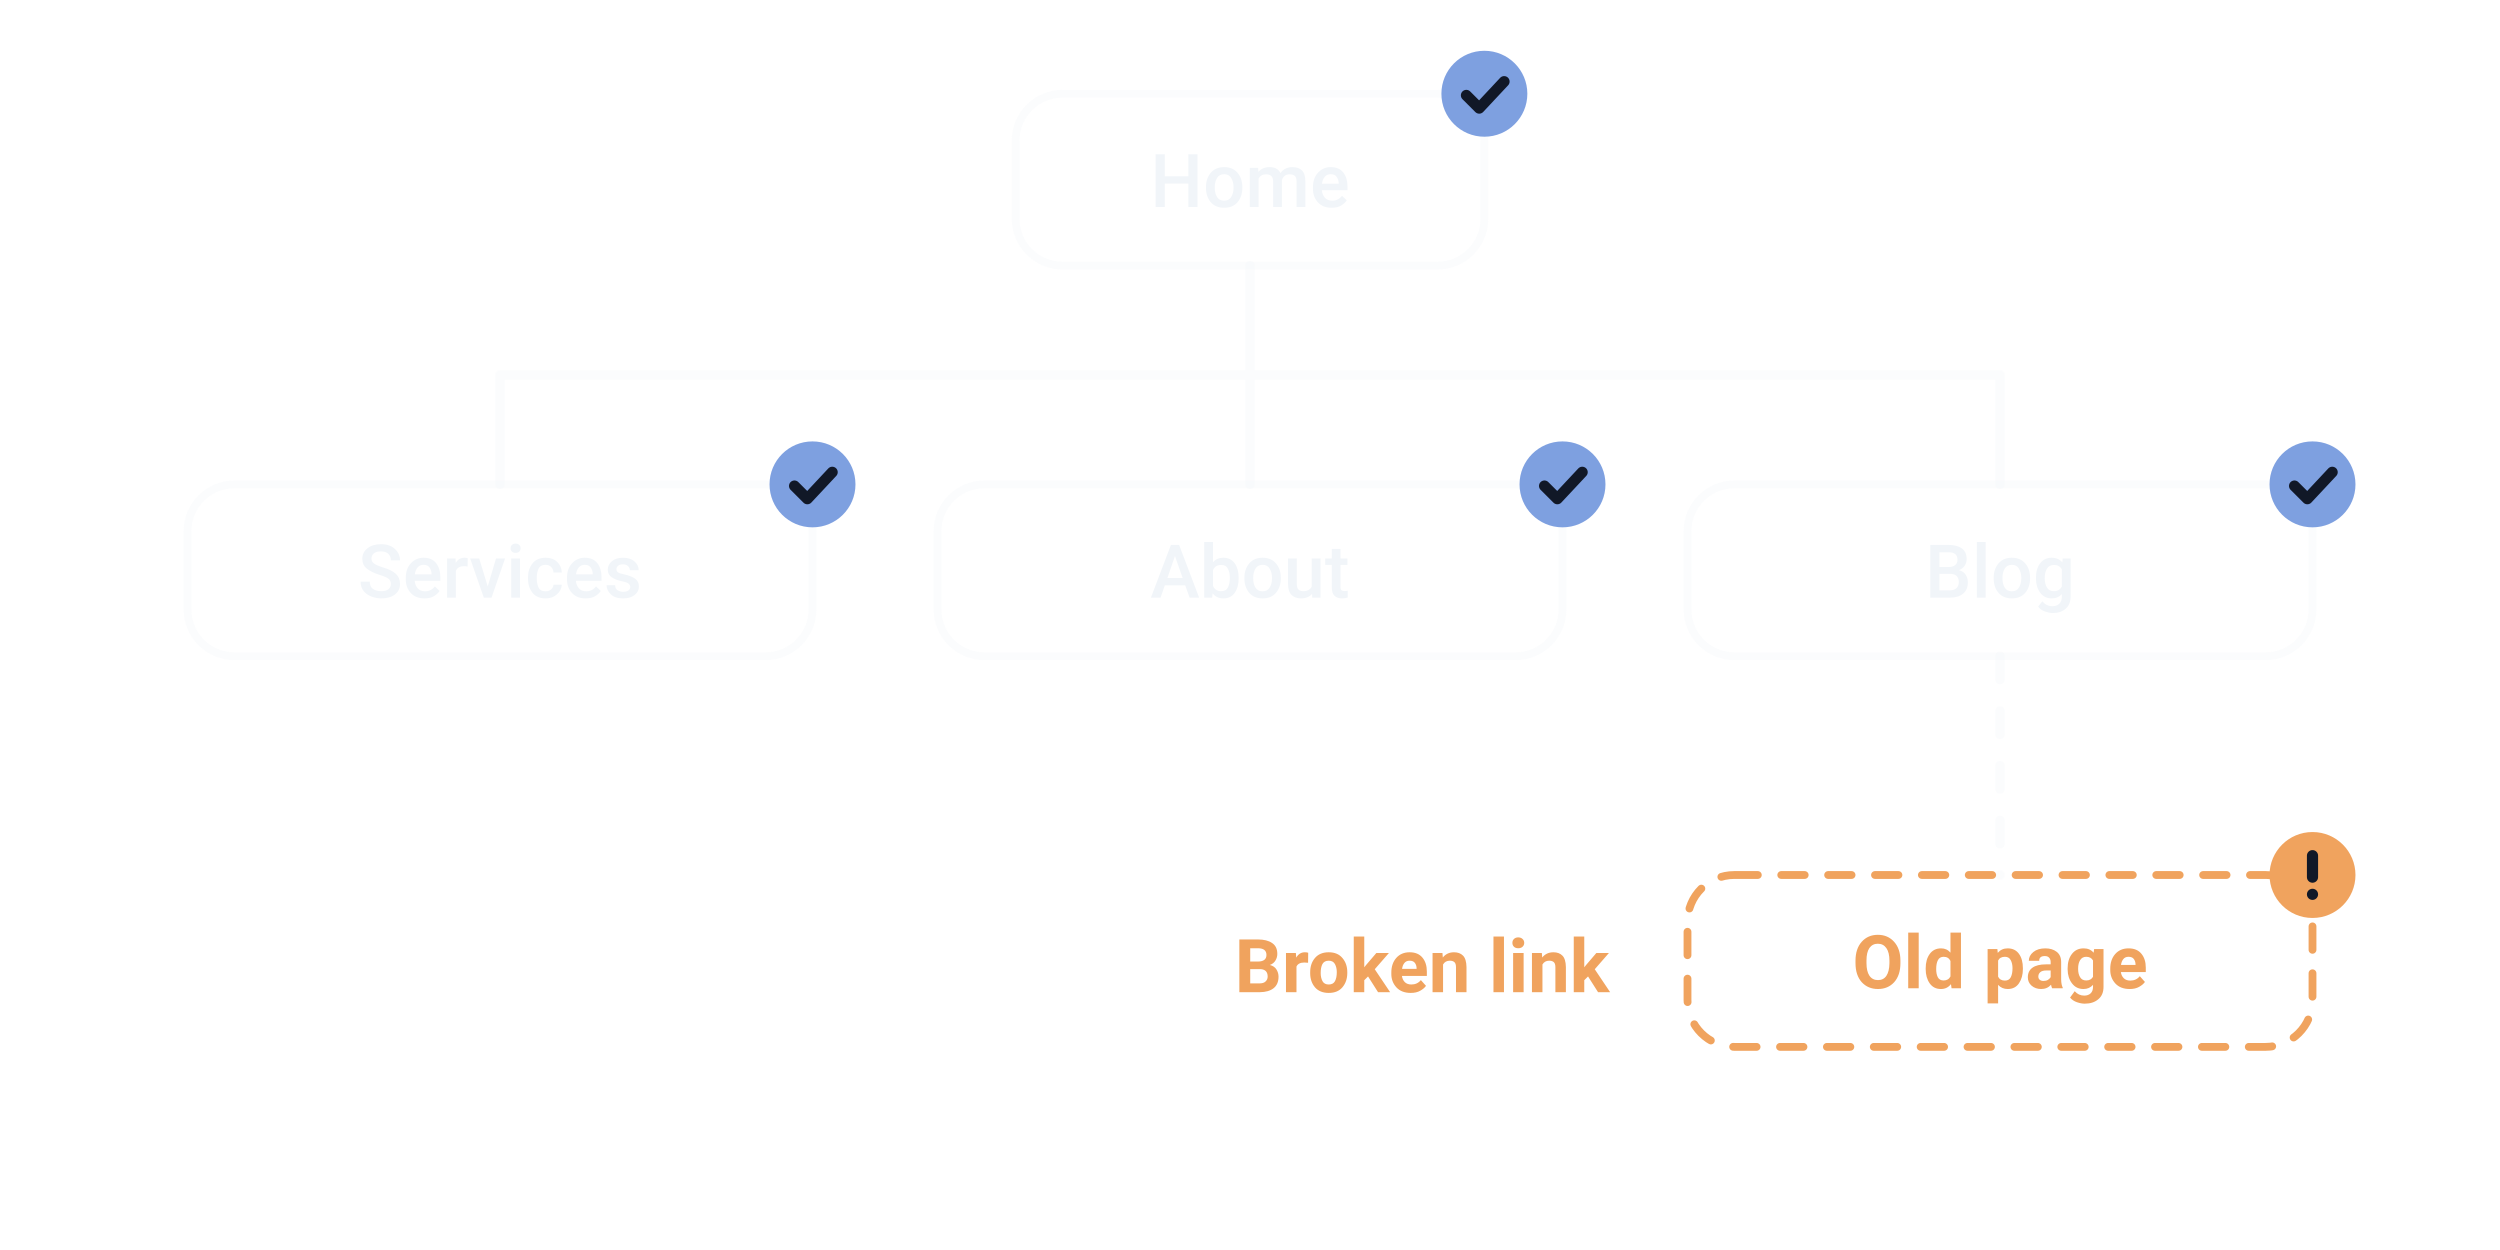
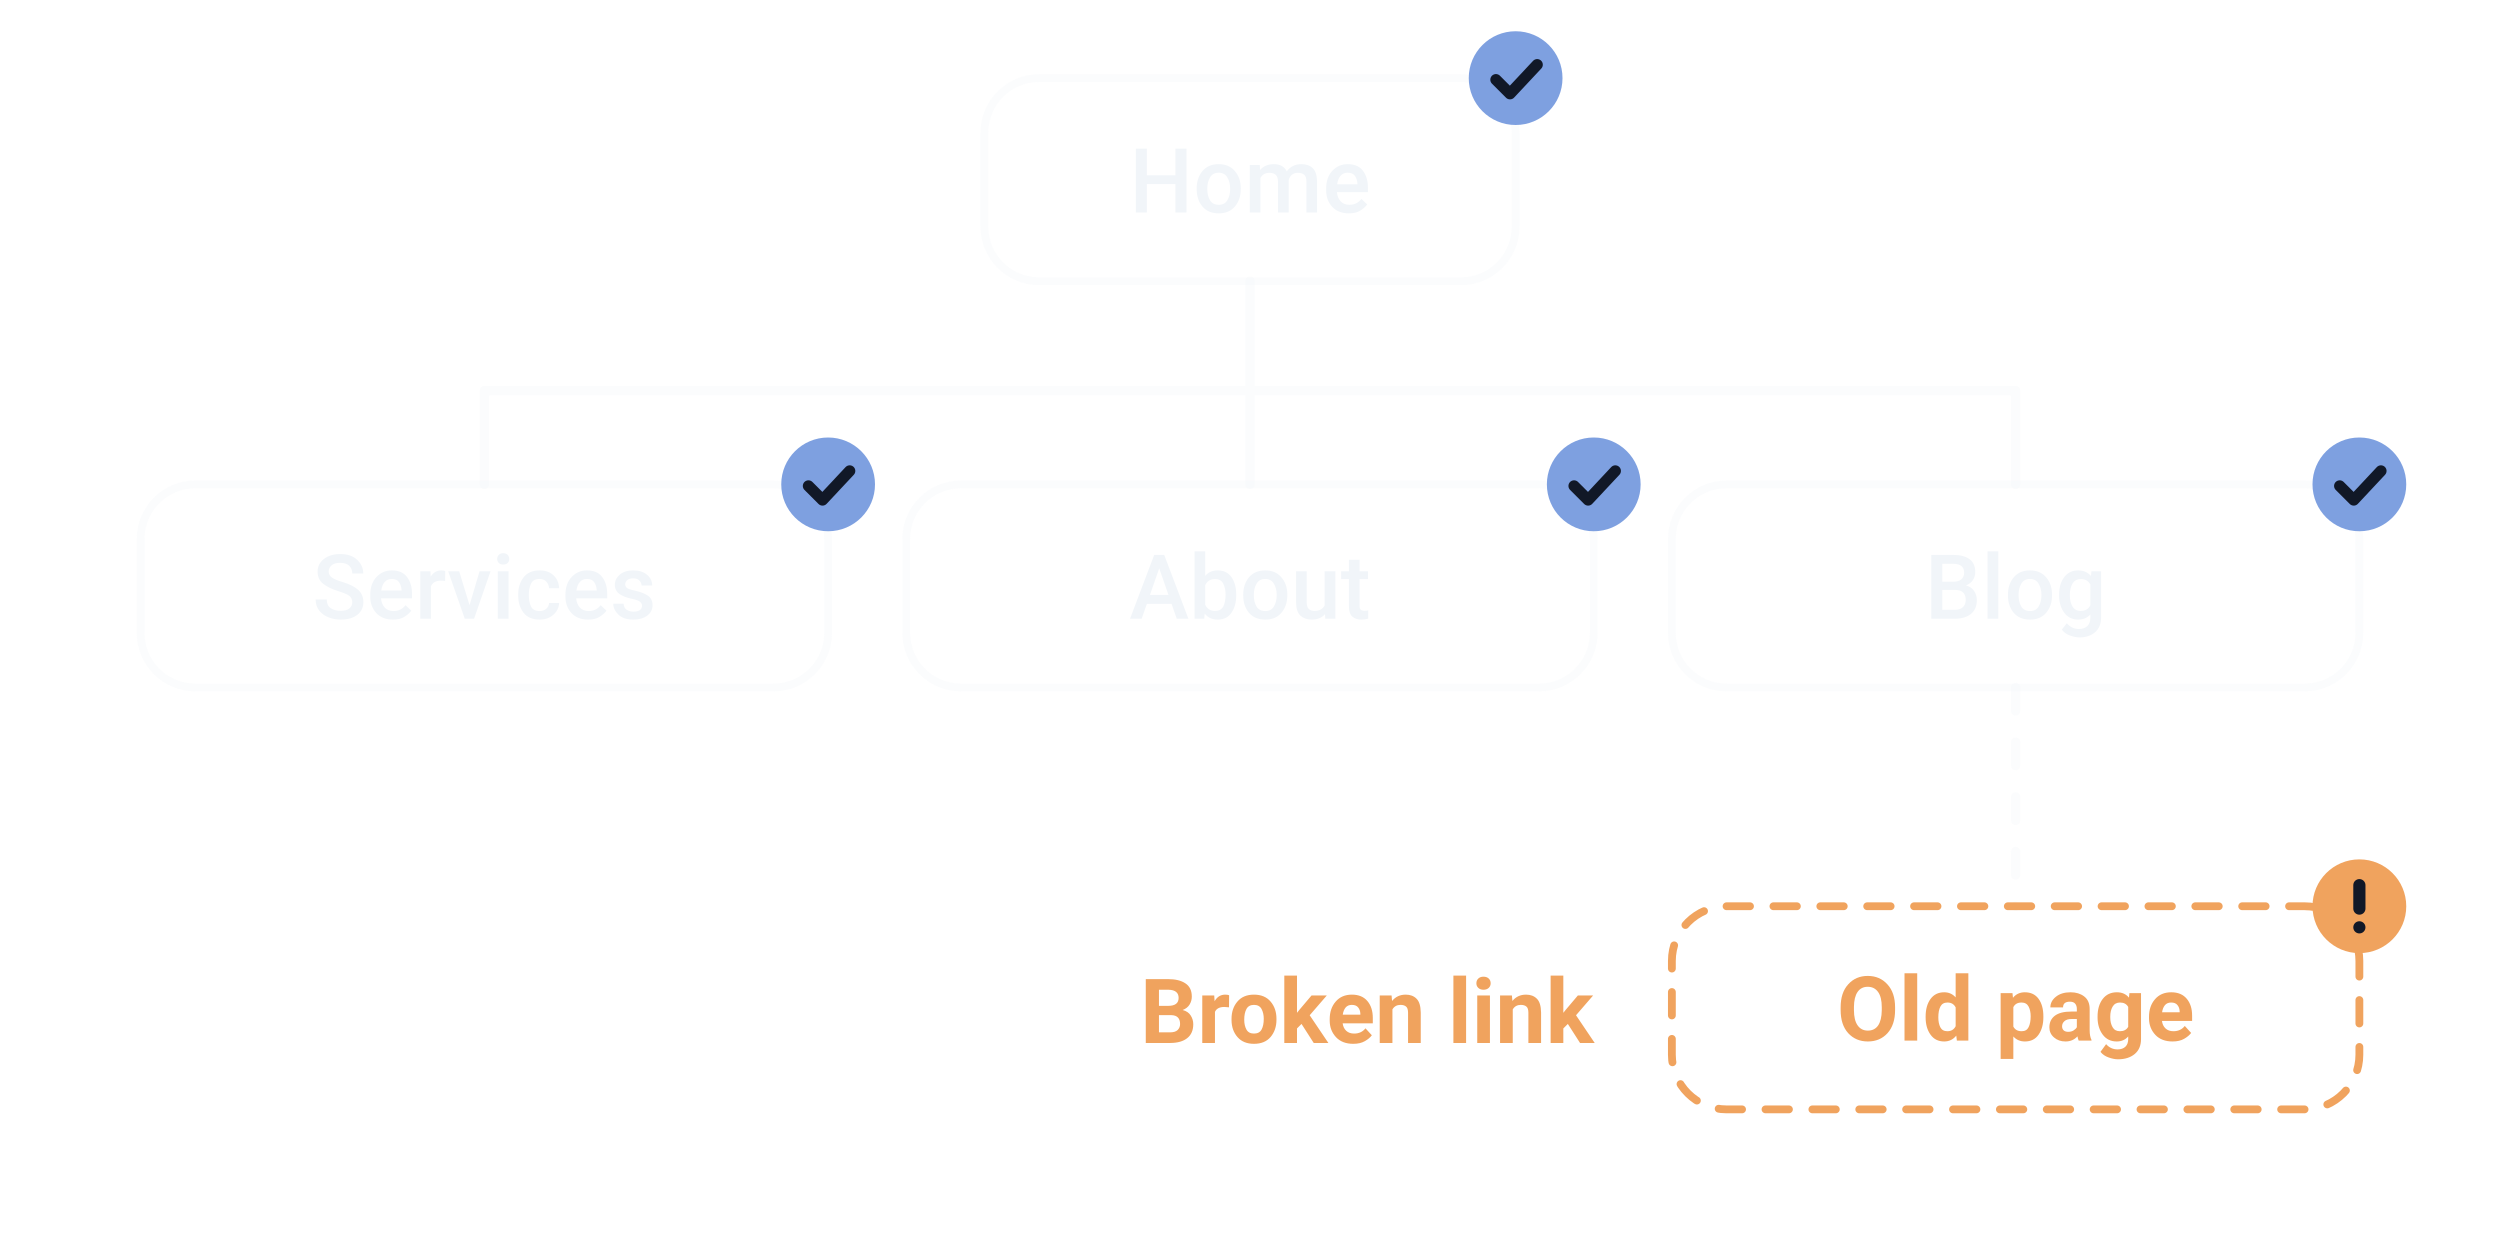
<svg xmlns="http://www.w3.org/2000/svg" width="320" height="160" viewBox="0 0 320 160" fill="none" stroke-linecap="round" stroke-linejoin="round">
-   <rect x="130" y="12" width="60" height="22" rx="6" fill="#f1f5f9" fill-opacity=".05" stroke="#f1f5f9" stroke-opacity=".28" />
-   <text x="160" y="26.5" font-family="ui-sans-serif, system-ui, -apple-system, 'Segoe UI', Roboto, Helvetica, Arial, sans-serif" font-size="9.5" font-weight="500" fill="#f1f5f9" text-anchor="middle">Home</text>
-   <circle cx="190" cy="12" r="5.5" fill="#7ea0e0" />
-   <path d="M187.69 12.2l1.65 1.65 3.19 -3.41" stroke="#111827" stroke-width="1.4" />
-   <path d="M160 34 V 48 M64 48 H 256 M64 48 V 62 M160 48 V 62 M256 48 V 62" stroke="#f1f5f9" stroke-opacity="0.3" stroke-width="1.2" />
-   <rect x="24" y="62" width="80" height="22" rx="6" fill="#f1f5f9" fill-opacity=".05" stroke="#f1f5f9" stroke-opacity=".28" />
-   <text x="64" y="76.5" font-family="ui-sans-serif, system-ui, -apple-system, 'Segoe UI', Roboto, Helvetica, Arial, sans-serif" font-size="9.5" font-weight="500" fill="#f1f5f9" text-anchor="middle">Services</text>
-   <circle cx="104" cy="62" r="5.5" fill="#7ea0e0" />
-   <path d="M101.69 62.2l1.65 1.65 3.19 -3.41" stroke="#111827" stroke-width="1.4" />
-   <rect x="120" y="62" width="80" height="22" rx="6" fill="#f1f5f9" fill-opacity=".05" stroke="#f1f5f9" stroke-opacity=".28" />
-   <text x="160" y="76.5" font-family="ui-sans-serif, system-ui, -apple-system, 'Segoe UI', Roboto, Helvetica, Arial, sans-serif" font-size="9.5" font-weight="500" fill="#f1f5f9" text-anchor="middle">About</text>
-   <circle cx="200" cy="62" r="5.5" fill="#7ea0e0" />
-   <path d="M197.69 62.2l1.65 1.65 3.19 -3.41" stroke="#111827" stroke-width="1.4" />
-   <rect x="216" y="62" width="80" height="22" rx="6" fill="#f1f5f9" fill-opacity=".05" stroke="#f1f5f9" stroke-opacity=".28" />
-   <text x="256" y="76.5" font-family="ui-sans-serif, system-ui, -apple-system, 'Segoe UI', Roboto, Helvetica, Arial, sans-serif" font-size="9.5" font-weight="500" fill="#f1f5f9" text-anchor="middle">Blog</text>
-   <circle cx="296" cy="62" r="5.5" fill="#7ea0e0" />
-   <path d="M293.69 62.2l1.65 1.65 3.19 -3.41" stroke="#111827" stroke-width="1.4" />
-   <path d="M256 84 V 112" stroke="#f1f5f9" stroke-opacity="0.3" stroke-width="1.2" stroke-dasharray="3 4" />
-   <rect x="216" y="112" width="80" height="22" rx="6" stroke="#f0a35e" stroke-dasharray="3 3" />
-   <text x="256" y="126.5" font-family="ui-sans-serif, system-ui, -apple-system, 'Segoe UI', Roboto, Helvetica, Arial, sans-serif" font-size="9.5" font-weight="600" fill="#f0a35e" text-anchor="middle">Old page</text>
-   <circle cx="296" cy="112" r="5.5" fill="#f0a35e" />
-   <path d="M296 109.525v2.75" stroke="#111827" stroke-width="1.43" />
-   <circle cx="296" cy="114.475" r="0.715" fill="#111827" />
-   <text x="206" y="127" font-family="ui-sans-serif, system-ui, -apple-system, 'Segoe UI', Roboto, Helvetica, Arial, sans-serif" font-size="9.5" font-weight="600" fill="#f0a35e" text-anchor="end">Broken link</text>
+   <rect x="126" y="10" width="68" height="26" rx="7" fill="#f1f5f9" fill-opacity=".05" stroke="#f1f5f9" stroke-opacity=".28" />
+   <text x="160" y="27.2" font-family="ui-sans-serif, system-ui, -apple-system, 'Segoe UI', Roboto, Helvetica, Arial, sans-serif" font-size="11.5" font-weight="500" fill="#f1f5f9" text-anchor="middle">Home</text>
+   <circle cx="194" cy="10" r="6" fill="#7ea0e0" />
+   <path d="M191.48 10.2l1.8 1.8 3.48 -3.72" stroke="#111827" stroke-width="1.44" />
+   <path d="M160 36 V 50 M62 50 H 258 M62 50 V 62 M160 50 V 62 M258 50 V 62" stroke="#f1f5f9" stroke-opacity="0.3" stroke-width="1.2" />
+   <rect x="18" y="62" width="88" height="26" rx="7" fill="#f1f5f9" fill-opacity=".05" stroke="#f1f5f9" stroke-opacity=".28" />
+   <text x="62" y="79.2" font-family="ui-sans-serif, system-ui, -apple-system, 'Segoe UI', Roboto, Helvetica, Arial, sans-serif" font-size="11.5" font-weight="500" fill="#f1f5f9" text-anchor="middle">Services</text>
+   <circle cx="106" cy="62" r="6" fill="#7ea0e0" />
+   <path d="M103.48 62.2l1.8 1.8 3.48 -3.72" stroke="#111827" stroke-width="1.44" />
+   <rect x="116" y="62" width="88" height="26" rx="7" fill="#f1f5f9" fill-opacity=".05" stroke="#f1f5f9" stroke-opacity=".28" />
+   <text x="160" y="79.2" font-family="ui-sans-serif, system-ui, -apple-system, 'Segoe UI', Roboto, Helvetica, Arial, sans-serif" font-size="11.5" font-weight="500" fill="#f1f5f9" text-anchor="middle">About</text>
+   <circle cx="204" cy="62" r="6" fill="#7ea0e0" />
+   <path d="M201.48 62.2l1.8 1.8 3.48 -3.72" stroke="#111827" stroke-width="1.44" />
+   <rect x="214" y="62" width="88" height="26" rx="7" fill="#f1f5f9" fill-opacity=".05" stroke="#f1f5f9" stroke-opacity=".28" />
+   <text x="258" y="79.2" font-family="ui-sans-serif, system-ui, -apple-system, 'Segoe UI', Roboto, Helvetica, Arial, sans-serif" font-size="11.5" font-weight="500" fill="#f1f5f9" text-anchor="middle">Blog</text>
+   <circle cx="302" cy="62" r="6" fill="#7ea0e0" />
+   <path d="M299.48 62.2l1.8 1.8 3.48 -3.72" stroke="#111827" stroke-width="1.44" />
+   <path d="M258 88 V 116" stroke="#f1f5f9" stroke-opacity="0.3" stroke-width="1.2" stroke-dasharray="3 4" />
+   <rect x="214" y="116" width="88" height="26" rx="7" stroke="#f0a35e" stroke-dasharray="3 3" />
+   <text x="258" y="133.2" font-family="ui-sans-serif, system-ui, -apple-system, 'Segoe UI', Roboto, Helvetica, Arial, sans-serif" font-size="11.5" font-weight="600" fill="#f0a35e" text-anchor="middle">Old page</text>
+   <circle cx="302" cy="116" r="6" fill="#f0a35e" />
+   <path d="M302 113.3v3" stroke="#111827" stroke-width="1.56" />
+   <circle cx="302" cy="118.7" r="0.78" fill="#111827" />
+   <text x="204" y="133.5" font-family="ui-sans-serif, system-ui, -apple-system, 'Segoe UI', Roboto, Helvetica, Arial, sans-serif" font-size="11.5" font-weight="600" fill="#f0a35e" text-anchor="end">Broken link</text>
</svg>
